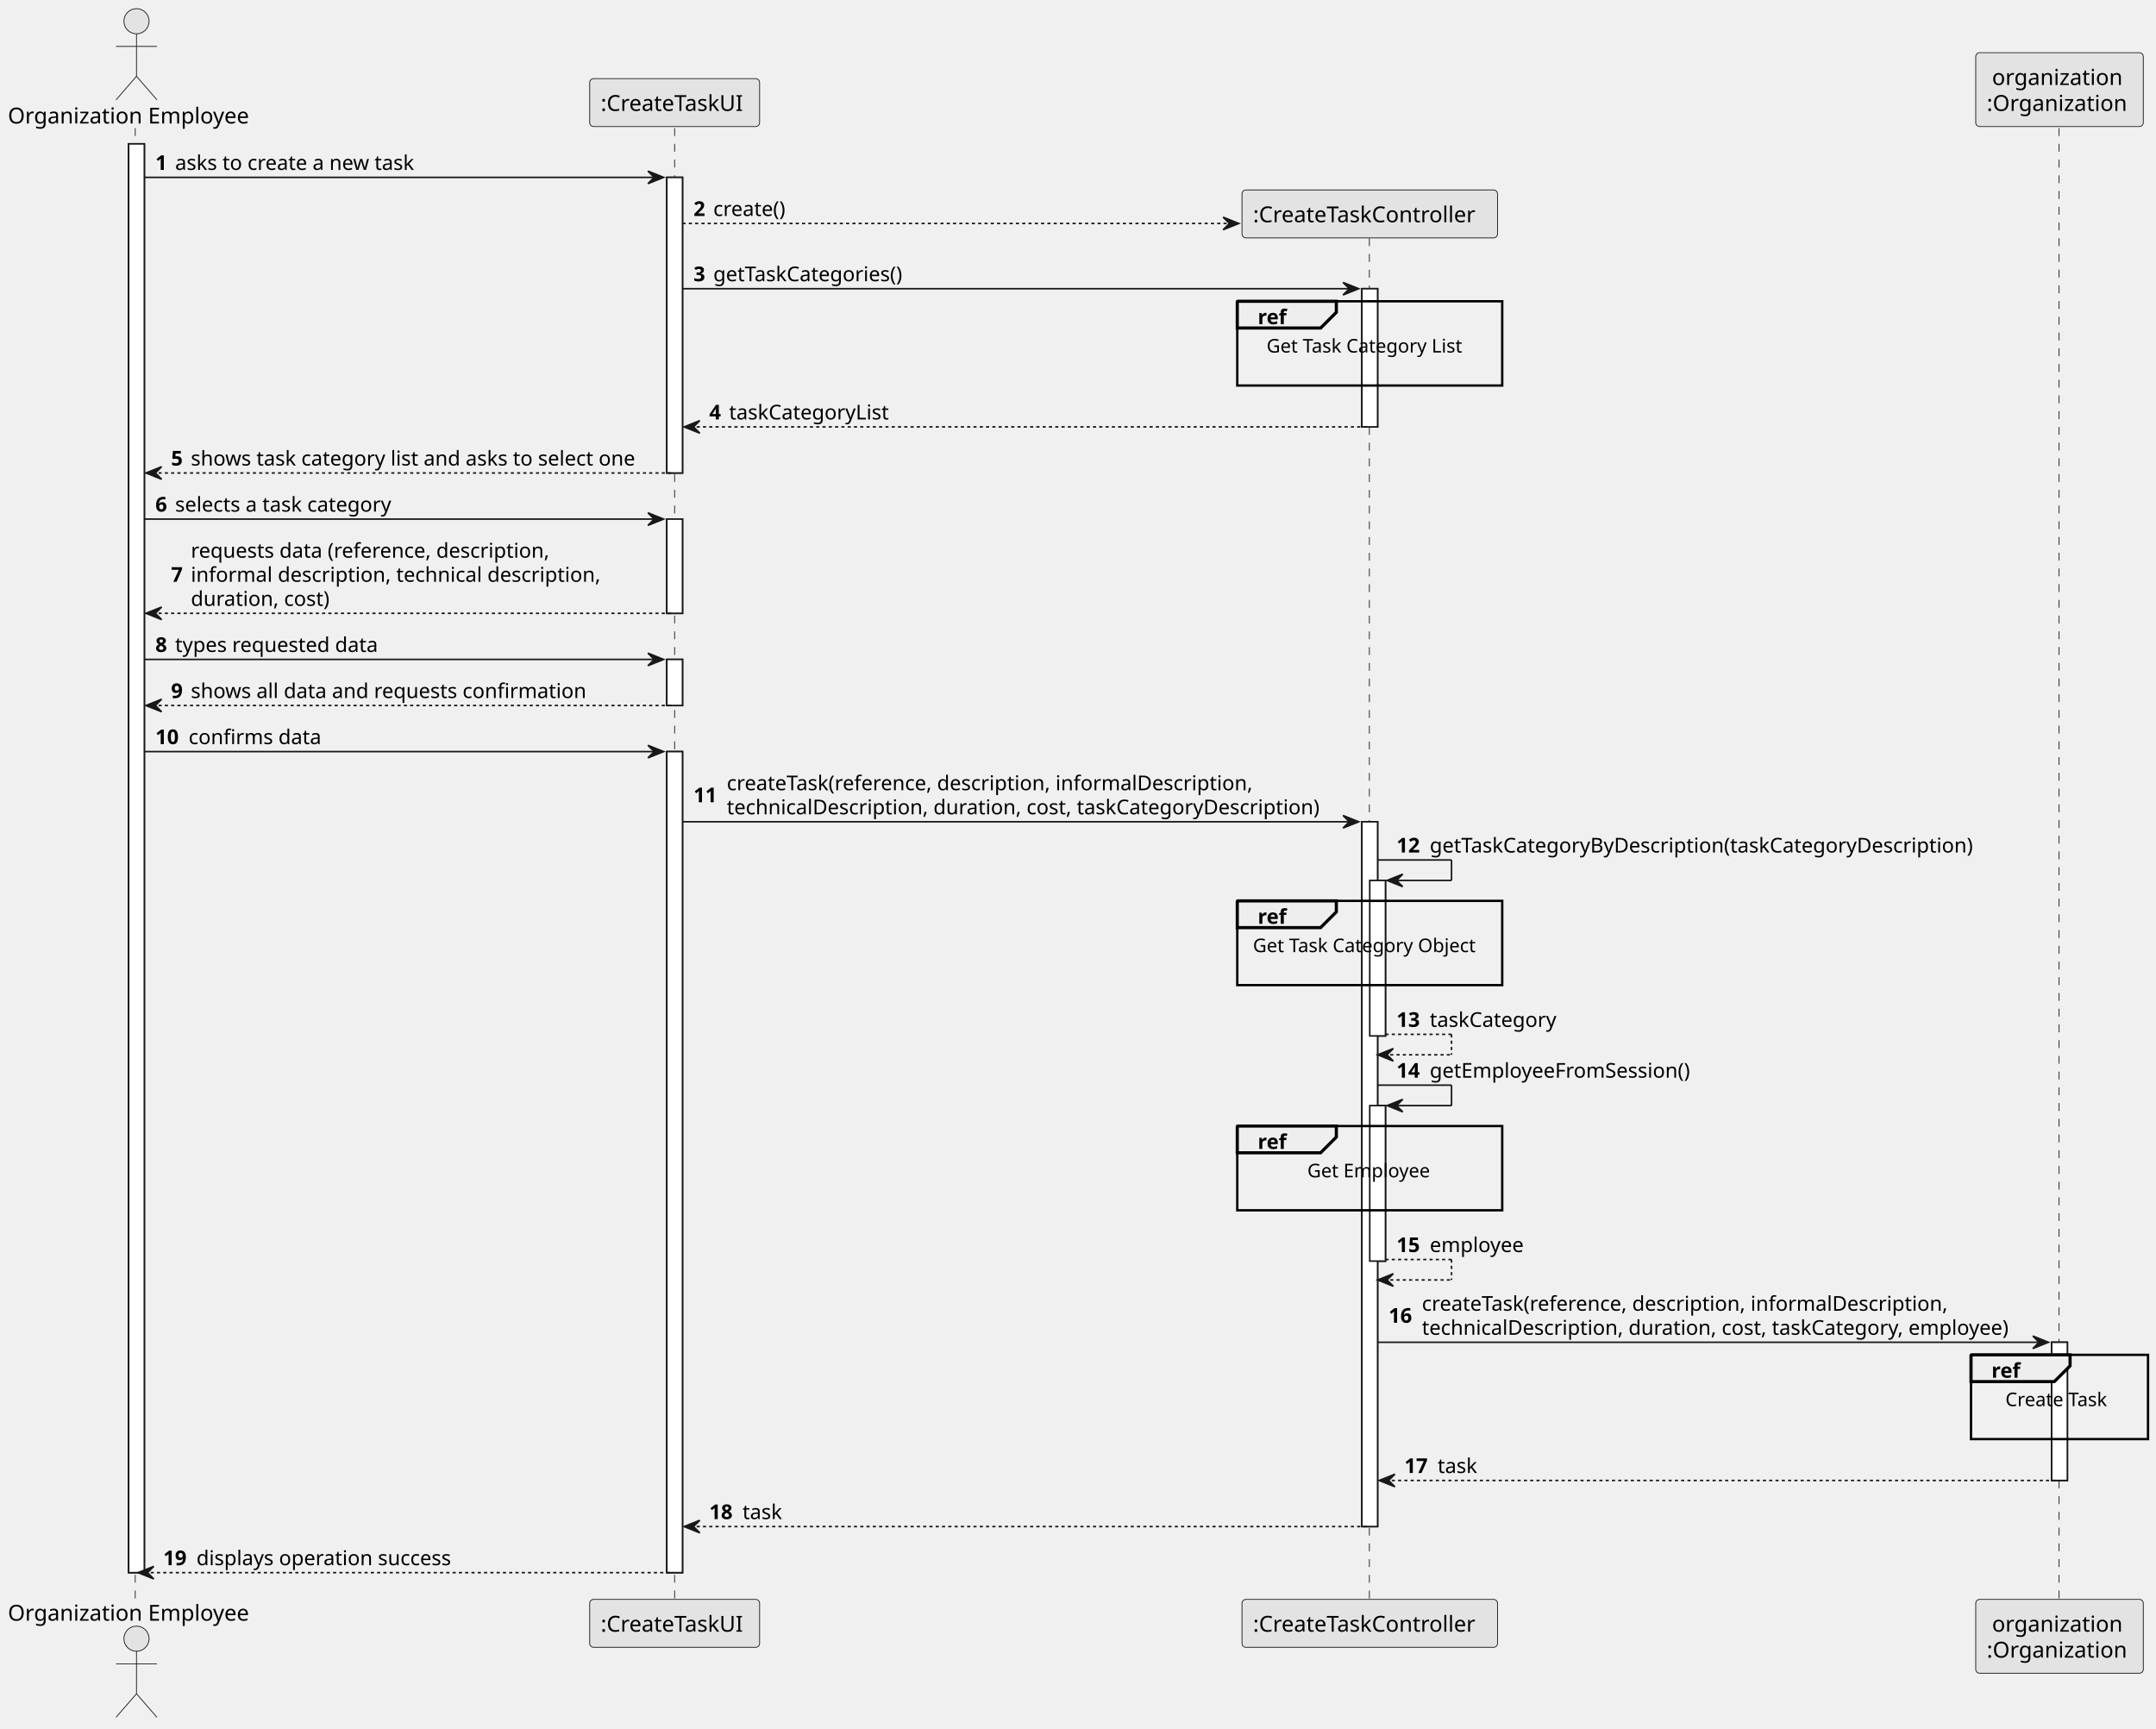
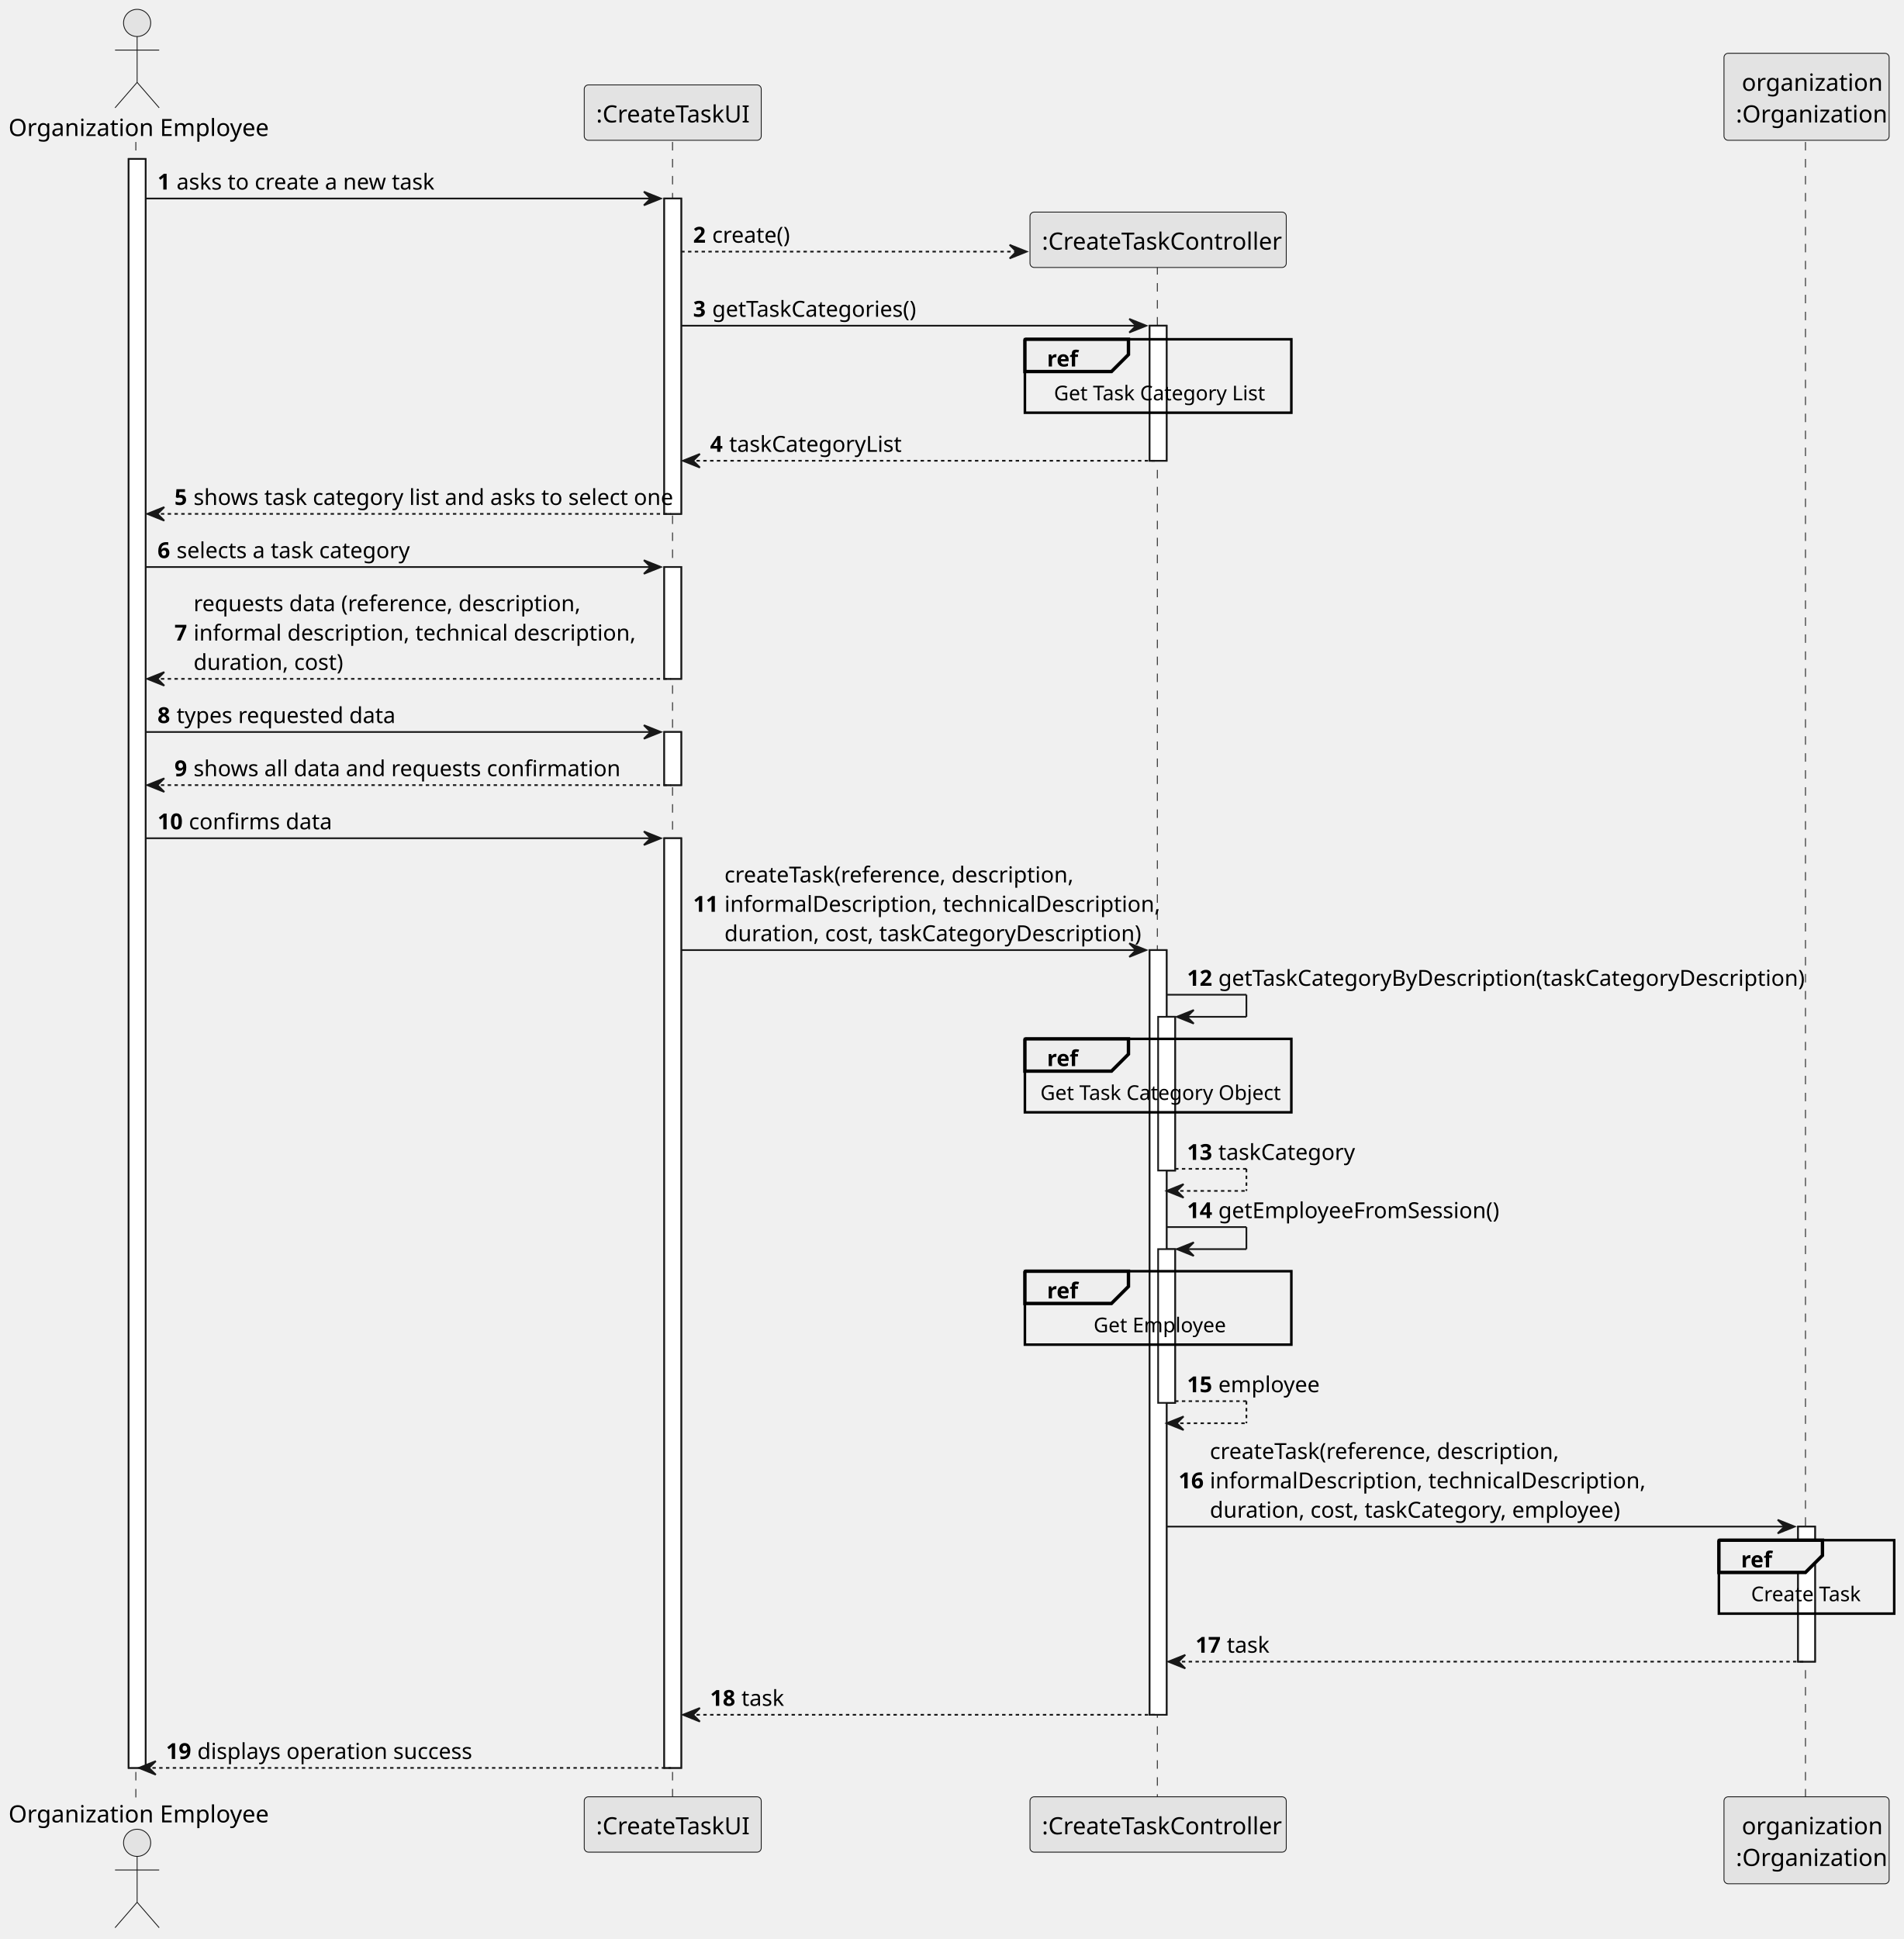
- <svg xmlns="http://www.w3.org/2000/svg" contentStyleType="text/css" height="1099px" preserveAspectRatio="none" style="width:1371px;height:1099px;background:#FFFFFF;" version="1.1" viewBox="0 0 1371 1099" width="1371px" zoomAndPan="magnify">
+ <svg xmlns="http://www.w3.org/2000/svg" contentStyleType="text/css" height="1142px" preserveAspectRatio="none" style="width:1121px;height:1142px;background:#FFFFFF;" version="1.1" viewBox="0 0 1121 1142" width="1121px" zoomAndPan="magnify">
  <defs />
  <g>
-     <rect fill="#FFFFFF" height="908.625" style="stroke:#181818;stroke-width:1.0;" width="10" x="81.794" y="91.488" />
-     <rect fill="#FFFFFF" height="187.996" style="stroke:#181818;stroke-width:1.0;" width="10" x="424.012" y="112.799" />
-     <rect fill="#FFFFFF" height="59.932" style="stroke:#181818;stroke-width:1.0;" width="10" x="424.012" y="330.106" />
-     <rect fill="#FFFFFF" height="29.311" style="stroke:#181818;stroke-width:1.0;" width="10" x="424.012" y="419.348" />
-     <rect fill="#FFFFFF" height="522.144" style="stroke:#181818;stroke-width:1.0;" width="10" x="424.012" y="477.969" />
-     <rect fill="#FFFFFF" height="87.887" style="stroke:#181818;stroke-width:1.0;" width="10" x="866.023" y="183.598" />
-     <rect fill="#FFFFFF" height="448.213" style="stroke:#181818;stroke-width:1.0;" width="10" x="866.023" y="522.59" />
-     <rect fill="#FFFFFF" height="98.887" style="stroke:#181818;stroke-width:1.0;" width="10" x="871.023" y="559.9" />
-     <rect fill="#FFFFFF" height="98.887" style="stroke:#181818;stroke-width:1.0;" width="10" x="871.023" y="703.098" />
-     <rect fill="#FFFFFF" height="87.887" style="stroke:#181818;stroke-width:1.0;" width="10" x="1304.645" y="853.606" />
-     <line style="stroke:#181818;stroke-width:0.5;stroke-dasharray:5.0,5.0;" x1="86" x2="86" y1="81.488" y2="1018.113" />
-     <line style="stroke:#181818;stroke-width:0.5;stroke-dasharray:5.0,5.0;" x1="428.988" x2="428.988" y1="81.488" y2="1018.113" />
-     <line style="stroke:#181818;stroke-width:0.5;stroke-dasharray:5.0,5.0;" x1="870.785" x2="870.785" y1="151.543" y2="1018.113" />
-     <line style="stroke:#181818;stroke-width:0.5;stroke-dasharray:5.0,5.0;" x1="1309.366" x2="1309.366" y1="81.488" y2="1018.113" />
-     <text fill="#000000" font-family="sans-serif" font-size="14" lengthAdjust="spacing" textLength="157.589" x="5" y="78.535">Organization Employee</text>
-     <ellipse cx="86.794" cy="13.5" fill="#E3E3E3" rx="8" ry="8" style="stroke:#181818;stroke-width:0.5;" />
-     <path d="M86.794,21.5 L86.794,48.5 M73.794,29.5 L99.794,29.5 M86.794,48.5 L73.794,63.5 M86.794,48.5 L99.794,63.5 " fill="none" style="stroke:#181818;stroke-width:0.5;" />
-     <text fill="#000000" font-family="sans-serif" font-size="14" lengthAdjust="spacing" textLength="157.589" x="5" y="1030.648">Organization Employee</text>
-     <ellipse cx="86.794" cy="1042.102" fill="#E3E3E3" rx="8" ry="8" style="stroke:#181818;stroke-width:0.5;" />
-     <path d="M86.794,1050.102 L86.794,1077.102 M73.794,1058.102 L99.794,1058.102 M86.794,1077.102 L73.794,1092.102 M86.794,1077.102 L99.794,1092.102 " fill="none" style="stroke:#181818;stroke-width:0.5;" />
-     <rect fill="#E3E3E3" height="30.488" rx="2.5" ry="2.5" style="stroke:#181818;stroke-width:0.5;" width="108.049" x="374.988" y="50" />
-     <text fill="#000000" font-family="sans-serif" font-size="14" lengthAdjust="spacing" textLength="94.049" x="381.988" y="70.535">:CreateTaskUI</text>
-     <rect fill="#E3E3E3" height="30.488" rx="2.5" ry="2.5" style="stroke:#181818;stroke-width:0.5;" width="108.049" x="374.988" y="1017.113" />
-     <text fill="#000000" font-family="sans-serif" font-size="14" lengthAdjust="spacing" textLength="94.049" x="381.988" y="1037.648">:CreateTaskUI</text>
-     <rect fill="#E3E3E3" height="30.488" rx="2.5" ry="2.5" style="stroke:#181818;stroke-width:0.5;" width="162.477" x="789.785" y="1017.113" />
-     <text fill="#000000" font-family="sans-serif" font-size="14" lengthAdjust="spacing" textLength="148.477" x="796.785" y="1037.648">:CreateTaskController</text>
-     <rect fill="#E3E3E3" height="46.977" rx="2.5" ry="2.5" style="stroke:#181818;stroke-width:0.5;" width="106.559" x="1256.366" y="33.512" />
-     <text fill="#000000" font-family="sans-serif" font-size="14" lengthAdjust="spacing" textLength="85.853" x="1266.719" y="54.047">organization</text>
-     <text fill="#000000" font-family="sans-serif" font-size="14" lengthAdjust="spacing" textLength="92.559" x="1263.366" y="70.535">:Organization</text>
-     <rect fill="#E3E3E3" height="46.977" rx="2.5" ry="2.5" style="stroke:#181818;stroke-width:0.5;" width="106.559" x="1256.366" y="1017.113" />
-     <text fill="#000000" font-family="sans-serif" font-size="14" lengthAdjust="spacing" textLength="85.853" x="1266.719" y="1037.648">organization</text>
-     <text fill="#000000" font-family="sans-serif" font-size="14" lengthAdjust="spacing" textLength="92.559" x="1263.366" y="1054.137">:Organization</text>
-     <rect fill="#FFFFFF" height="908.625" style="stroke:#181818;stroke-width:1.0;" width="10" x="81.794" y="91.488" />
-     <rect fill="#FFFFFF" height="187.996" style="stroke:#181818;stroke-width:1.0;" width="10" x="424.012" y="112.799" />
-     <rect fill="#FFFFFF" height="59.932" style="stroke:#181818;stroke-width:1.0;" width="10" x="424.012" y="330.106" />
-     <rect fill="#FFFFFF" height="29.311" style="stroke:#181818;stroke-width:1.0;" width="10" x="424.012" y="419.348" />
-     <rect fill="#FFFFFF" height="522.144" style="stroke:#181818;stroke-width:1.0;" width="10" x="424.012" y="477.969" />
-     <rect fill="#FFFFFF" height="87.887" style="stroke:#181818;stroke-width:1.0;" width="10" x="866.023" y="183.598" />
-     <rect fill="#FFFFFF" height="448.213" style="stroke:#181818;stroke-width:1.0;" width="10" x="866.023" y="522.59" />
-     <rect fill="#FFFFFF" height="98.887" style="stroke:#181818;stroke-width:1.0;" width="10" x="871.023" y="559.9" />
-     <rect fill="#FFFFFF" height="98.887" style="stroke:#181818;stroke-width:1.0;" width="10" x="871.023" y="703.098" />
-     <rect fill="#FFFFFF" height="87.887" style="stroke:#181818;stroke-width:1.0;" width="10" x="1304.645" y="853.606" />
-     <polygon fill="#181818" points="412.012,108.799,422.012,112.799,412.012,116.799,416.012,112.799" style="stroke:#181818;stroke-width:1.0;" />
-     <line style="stroke:#181818;stroke-width:1.0;" x1="91.794" x2="418.012" y1="112.799" y2="112.799" />
-     <text fill="#000000" font-family="sans-serif" font-size="13" font-weight="bold" lengthAdjust="spacing" textLength="8.576" x="98.794" y="108.057">1</text>
-     <text fill="#000000" font-family="sans-serif" font-size="13" lengthAdjust="spacing" textLength="158.723" x="111.37" y="108.057">asks to create a new task</text>
-     <polygon fill="#181818" points="777.785,138.109,787.785,142.109,777.785,146.109,781.785,142.109" style="stroke:#181818;stroke-width:1.0;" />
-     <line style="stroke:#181818;stroke-width:1.0;stroke-dasharray:2.0,2.0;" x1="434.012" x2="783.785" y1="142.109" y2="142.109" />
-     <text fill="#000000" font-family="sans-serif" font-size="13" font-weight="bold" lengthAdjust="spacing" textLength="8.576" x="441.012" y="137.367">2</text>
-     <text fill="#000000" font-family="sans-serif" font-size="13" lengthAdjust="spacing" textLength="46.96" x="453.588" y="137.367">create()</text>
-     <rect fill="#E3E3E3" height="30.488" rx="2.5" ry="2.5" style="stroke:#181818;stroke-width:0.5;" width="162.477" x="789.785" y="120.799" />
-     <text fill="#000000" font-family="sans-serif" font-size="14" lengthAdjust="spacing" textLength="148.477" x="796.785" y="141.334">:CreateTaskController</text>
-     <polygon fill="#181818" points="854.023,179.598,864.023,183.598,854.023,187.598,858.023,183.598" style="stroke:#181818;stroke-width:1.0;" />
-     <line style="stroke:#181818;stroke-width:1.0;" x1="434.012" x2="860.023" y1="183.598" y2="183.598" />
-     <text fill="#000000" font-family="sans-serif" font-size="13" font-weight="bold" lengthAdjust="spacing" textLength="8.576" x="441.012" y="178.856">3</text>
-     <text fill="#000000" font-family="sans-serif" font-size="13" lengthAdjust="spacing" textLength="125.607" x="453.588" y="178.856">getTaskCategories()</text>
-     <rect fill="none" height="53.576" style="stroke:#000000;stroke-width:1.5;" width="168.477" x="786.785" y="191.598" />
-     <path d="M786.785,191.598 L849.785,191.598 L849.785,198.598 L839.785,208.598 L786.785,208.598 L786.785,191.598 " fill="#EEEEEE" style="stroke:#000000;stroke-width:2.0;" />
-     <text fill="#000000" font-family="sans-serif" font-size="13" font-weight="bold" lengthAdjust="spacing" textLength="18.916" x="799.785" y="206.166">ref</text>
-     <text fill="#000000" font-family="sans-serif" font-size="12" lengthAdjust="spacing" textLength="131.191" x="805.428" y="224.199">Get Task Category List</text>
-     <text fill="#000000" font-family="sans-serif" font-size="12" lengthAdjust="spacing" textLength="3.797" x="869.125" y="238.332"> </text>
-     <polygon fill="#181818" points="445.012,267.484,435.012,271.484,445.012,275.484,441.012,271.484" style="stroke:#181818;stroke-width:1.0;" />
-     <line style="stroke:#181818;stroke-width:1.0;stroke-dasharray:2.0,2.0;" x1="439.012" x2="870.023" y1="271.484" y2="271.484" />
-     <text fill="#000000" font-family="sans-serif" font-size="13" font-weight="bold" lengthAdjust="spacing" textLength="8.576" x="451.012" y="266.742">4</text>
-     <text fill="#000000" font-family="sans-serif" font-size="13" lengthAdjust="spacing" textLength="104.927" x="463.588" y="266.742">taskCategoryList</text>
-     <polygon fill="#181818" points="102.794,296.795,92.794,300.795,102.794,304.795,98.794,300.795" style="stroke:#181818;stroke-width:1.0;" />
-     <line style="stroke:#181818;stroke-width:1.0;stroke-dasharray:2.0,2.0;" x1="96.794" x2="428.012" y1="300.795" y2="300.795" />
-     <text fill="#000000" font-family="sans-serif" font-size="13" font-weight="bold" lengthAdjust="spacing" textLength="8.576" x="108.794" y="296.053">5</text>
-     <text fill="#000000" font-family="sans-serif" font-size="13" lengthAdjust="spacing" textLength="295.642" x="121.37" y="296.053">shows task category list and asks to select one</text>
-     <polygon fill="#181818" points="412.012,326.106,422.012,330.106,412.012,334.106,416.012,330.106" style="stroke:#181818;stroke-width:1.0;" />
-     <line style="stroke:#181818;stroke-width:1.0;" x1="91.794" x2="418.012" y1="330.106" y2="330.106" />
-     <text fill="#000000" font-family="sans-serif" font-size="13" font-weight="bold" lengthAdjust="spacing" textLength="8.576" x="98.794" y="325.363">6</text>
-     <text fill="#000000" font-family="sans-serif" font-size="13" lengthAdjust="spacing" textLength="142.949" x="111.37" y="325.363">selects a task category</text>
-     <polygon fill="#181818" points="102.794,386.037,92.794,390.037,102.794,394.037,98.794,390.037" style="stroke:#181818;stroke-width:1.0;" />
-     <line style="stroke:#181818;stroke-width:1.0;stroke-dasharray:2.0,2.0;" x1="96.794" x2="428.012" y1="390.037" y2="390.037" />
-     <text fill="#000000" font-family="sans-serif" font-size="13" font-weight="bold" lengthAdjust="spacing" textLength="8.576" x="108.794" y="369.984">7</text>
-     <text fill="#000000" font-family="sans-serif" font-size="13" lengthAdjust="spacing" textLength="236.126" x="121.37" y="354.674">requests data (reference, description,</text>
-     <text fill="#000000" font-family="sans-serif" font-size="13" lengthAdjust="spacing" textLength="271.089" x="121.37" y="369.984">informal description, technical description,</text>
-     <text fill="#000000" font-family="sans-serif" font-size="13" lengthAdjust="spacing" textLength="92.009" x="121.37" y="385.295">duration, cost)</text>
-     <polygon fill="#181818" points="412.012,415.348,422.012,419.348,412.012,423.348,416.012,419.348" style="stroke:#181818;stroke-width:1.0;" />
-     <line style="stroke:#181818;stroke-width:1.0;" x1="91.794" x2="418.012" y1="419.348" y2="419.348" />
-     <text fill="#000000" font-family="sans-serif" font-size="13" font-weight="bold" lengthAdjust="spacing" textLength="8.576" x="98.794" y="414.606">8</text>
-     <text fill="#000000" font-family="sans-serif" font-size="13" lengthAdjust="spacing" textLength="132.304" x="111.37" y="414.606">types requested data</text>
-     <polygon fill="#181818" points="102.794,444.658,92.794,448.658,102.794,452.658,98.794,448.658" style="stroke:#181818;stroke-width:1.0;" />
-     <line style="stroke:#181818;stroke-width:1.0;stroke-dasharray:2.0,2.0;" x1="96.794" x2="428.012" y1="448.658" y2="448.658" />
-     <text fill="#000000" font-family="sans-serif" font-size="13" font-weight="bold" lengthAdjust="spacing" textLength="8.576" x="108.794" y="443.916">9</text>
-     <text fill="#000000" font-family="sans-serif" font-size="13" lengthAdjust="spacing" textLength="260.146" x="121.37" y="443.916">shows all data and requests confirmation</text>
-     <polygon fill="#181818" points="412.012,473.969,422.012,477.969,412.012,481.969,416.012,477.969" style="stroke:#181818;stroke-width:1.0;" />
-     <line style="stroke:#181818;stroke-width:1.0;" x1="91.794" x2="418.012" y1="477.969" y2="477.969" />
-     <text fill="#000000" font-family="sans-serif" font-size="13" font-weight="bold" lengthAdjust="spacing" textLength="17.151" x="98.794" y="473.227">10</text>
-     <text fill="#000000" font-family="sans-serif" font-size="13" lengthAdjust="spacing" textLength="86.849" x="119.946" y="473.227">confirms data</text>
-     <polygon fill="#181818" points="854.023,518.59,864.023,522.59,854.023,526.59,858.023,522.59" style="stroke:#181818;stroke-width:1.0;" />
-     <line style="stroke:#181818;stroke-width:1.0;" x1="434.012" x2="860.023" y1="522.59" y2="522.59" />
-     <text fill="#000000" font-family="sans-serif" font-size="13" font-weight="bold" lengthAdjust="spacing" textLength="17.151" x="441.012" y="510.192">11</text>
-     <text fill="#000000" font-family="sans-serif" font-size="13" lengthAdjust="spacing" textLength="347.864" x="462.164" y="502.537">createTask(reference, description, informalDescription,</text>
-     <text fill="#000000" font-family="sans-serif" font-size="13" lengthAdjust="spacing" textLength="391.86" x="462.164" y="517.848">technicalDescription, duration, cost, taskCategoryDescription)</text>
-     <line style="stroke:#181818;stroke-width:1.0;" x1="876.023" x2="923.023" y1="546.9" y2="546.9" />
-     <line style="stroke:#181818;stroke-width:1.0;" x1="923.023" x2="923.023" y1="546.9" y2="559.9" />
-     <line style="stroke:#181818;stroke-width:1.0;" x1="882.023" x2="923.023" y1="559.9" y2="559.9" />
-     <polygon fill="#181818" points="892.023,555.9,882.023,559.9,892.023,563.9,888.023,559.9" style="stroke:#181818;stroke-width:1.0;" />
-     <text fill="#000000" font-family="sans-serif" font-size="13" font-weight="bold" lengthAdjust="spacing" textLength="17.151" x="888.023" y="542.158">12</text>
-     <text fill="#000000" font-family="sans-serif" font-size="13" lengthAdjust="spacing" textLength="356.186" x="909.175" y="542.158">getTaskCategoryByDescription(taskCategoryDescription)</text>
-     <rect fill="none" height="53.576" style="stroke:#000000;stroke-width:1.5;" width="168.477" x="786.785" y="572.9" />
-     <path d="M786.785,572.9 L849.785,572.9 L849.785,579.9 L839.785,589.9 L786.785,589.9 L786.785,572.9 " fill="#EEEEEE" style="stroke:#000000;stroke-width:2.0;" />
-     <text fill="#000000" font-family="sans-serif" font-size="13" font-weight="bold" lengthAdjust="spacing" textLength="18.916" x="799.785" y="587.469">ref</text>
-     <text fill="#000000" font-family="sans-serif" font-size="12" lengthAdjust="spacing" textLength="148.565" x="796.741" y="605.502">Get Task Category Object</text>
-     <text fill="#000000" font-family="sans-serif" font-size="12" lengthAdjust="spacing" textLength="3.797" x="869.125" y="619.635"> </text>
-     <line style="stroke:#181818;stroke-width:1.0;stroke-dasharray:2.0,2.0;" x1="881.023" x2="923.023" y1="657.787" y2="657.787" />
-     <line style="stroke:#181818;stroke-width:1.0;stroke-dasharray:2.0,2.0;" x1="923.023" x2="923.023" y1="657.787" y2="670.787" />
-     <line style="stroke:#181818;stroke-width:1.0;stroke-dasharray:2.0,2.0;" x1="876.023" x2="923.023" y1="670.787" y2="670.787" />
-     <polygon fill="#181818" points="886.023,666.787,876.023,670.787,886.023,674.787,882.023,670.787" style="stroke:#181818;stroke-width:1.0;" />
-     <text fill="#000000" font-family="sans-serif" font-size="13" font-weight="bold" lengthAdjust="spacing" textLength="17.151" x="888.023" y="653.045">13</text>
-     <text fill="#000000" font-family="sans-serif" font-size="13" lengthAdjust="spacing" textLength="82.748" x="909.175" y="653.045">taskCategory</text>
-     <line style="stroke:#181818;stroke-width:1.0;" x1="876.023" x2="923.023" y1="690.098" y2="690.098" />
-     <line style="stroke:#181818;stroke-width:1.0;" x1="923.023" x2="923.023" y1="690.098" y2="703.098" />
-     <line style="stroke:#181818;stroke-width:1.0;" x1="882.023" x2="923.023" y1="703.098" y2="703.098" />
-     <polygon fill="#181818" points="892.023,699.098,882.023,703.098,892.023,707.098,888.023,703.098" style="stroke:#181818;stroke-width:1.0;" />
-     <text fill="#000000" font-family="sans-serif" font-size="13" font-weight="bold" lengthAdjust="spacing" textLength="17.151" x="888.023" y="685.356">14</text>
-     <text fill="#000000" font-family="sans-serif" font-size="13" lengthAdjust="spacing" textLength="168.772" x="909.175" y="685.356">getEmployeeFromSession()</text>
-     <rect fill="none" height="53.576" style="stroke:#000000;stroke-width:1.5;" width="168.477" x="786.785" y="716.098" />
-     <path d="M786.785,716.098 L849.785,716.098 L849.785,723.098 L839.785,733.098 L786.785,733.098 L786.785,716.098 " fill="#EEEEEE" style="stroke:#000000;stroke-width:2.0;" />
-     <text fill="#000000" font-family="sans-serif" font-size="13" font-weight="bold" lengthAdjust="spacing" textLength="18.916" x="799.785" y="730.666">ref</text>
-     <text fill="#000000" font-family="sans-serif" font-size="12" lengthAdjust="spacing" textLength="79.383" x="831.332" y="748.699">Get Employee</text>
-     <text fill="#000000" font-family="sans-serif" font-size="12" lengthAdjust="spacing" textLength="3.797" x="869.125" y="762.832"> </text>
-     <line style="stroke:#181818;stroke-width:1.0;stroke-dasharray:2.0,2.0;" x1="881.023" x2="923.023" y1="800.984" y2="800.984" />
-     <line style="stroke:#181818;stroke-width:1.0;stroke-dasharray:2.0,2.0;" x1="923.023" x2="923.023" y1="800.984" y2="813.984" />
-     <line style="stroke:#181818;stroke-width:1.0;stroke-dasharray:2.0,2.0;" x1="876.023" x2="923.023" y1="813.984" y2="813.984" />
-     <polygon fill="#181818" points="886.023,809.984,876.023,813.984,886.023,817.984,882.023,813.984" style="stroke:#181818;stroke-width:1.0;" />
-     <text fill="#000000" font-family="sans-serif" font-size="13" font-weight="bold" lengthAdjust="spacing" textLength="17.151" x="888.023" y="796.242">15</text>
-     <text fill="#000000" font-family="sans-serif" font-size="13" lengthAdjust="spacing" textLength="60.582" x="909.175" y="796.242">employee</text>
-     <polygon fill="#181818" points="1292.645,849.606,1302.645,853.606,1292.645,857.606,1296.645,853.606" style="stroke:#181818;stroke-width:1.0;" />
-     <line style="stroke:#181818;stroke-width:1.0;" x1="876.023" x2="1298.645" y1="853.606" y2="853.606" />
-     <text fill="#000000" font-family="sans-serif" font-size="13" font-weight="bold" lengthAdjust="spacing" textLength="17.151" x="883.023" y="841.208">16</text>
-     <text fill="#000000" font-family="sans-serif" font-size="13" lengthAdjust="spacing" textLength="347.864" x="904.175" y="833.553">createTask(reference, description, informalDescription,</text>
-     <text fill="#000000" font-family="sans-serif" font-size="13" lengthAdjust="spacing" textLength="388.47" x="904.175" y="848.863">technicalDescription, duration, cost, taskCategory, employee)</text>
-     <rect fill="none" height="53.576" style="stroke:#000000;stroke-width:1.5;" width="112.559" x="1253.366" y="861.606" />
-     <path d="M1253.366,861.606 L1316.366,861.606 L1316.366,868.606 L1306.366,878.606 L1253.366,878.606 L1253.366,861.606 " fill="#EEEEEE" style="stroke:#000000;stroke-width:2.0;" />
-     <text fill="#000000" font-family="sans-serif" font-size="13" font-weight="bold" lengthAdjust="spacing" textLength="18.916" x="1266.366" y="876.174">ref</text>
-     <text fill="#000000" font-family="sans-serif" font-size="12" lengthAdjust="spacing" textLength="68.842" x="1275.224" y="894.207">Create Task</text>
-     <text fill="#000000" font-family="sans-serif" font-size="12" lengthAdjust="spacing" textLength="3.797" x="1307.747" y="908.34"> </text>
-     <polygon fill="#181818" points="887.023,937.492,877.023,941.492,887.023,945.492,883.023,941.492" style="stroke:#181818;stroke-width:1.0;" />
-     <line style="stroke:#181818;stroke-width:1.0;stroke-dasharray:2.0,2.0;" x1="881.023" x2="1308.645" y1="941.492" y2="941.492" />
-     <text fill="#000000" font-family="sans-serif" font-size="13" font-weight="bold" lengthAdjust="spacing" textLength="17.151" x="893.023" y="936.75">17</text>
-     <text fill="#000000" font-family="sans-serif" font-size="13" lengthAdjust="spacing" textLength="26.267" x="914.175" y="936.75">task</text>
-     <polygon fill="#181818" points="445.012,966.803,435.012,970.803,445.012,974.803,441.012,970.803" style="stroke:#181818;stroke-width:1.0;" />
-     <line style="stroke:#181818;stroke-width:1.0;stroke-dasharray:2.0,2.0;" x1="439.012" x2="870.023" y1="970.803" y2="970.803" />
-     <text fill="#000000" font-family="sans-serif" font-size="13" font-weight="bold" lengthAdjust="spacing" textLength="17.151" x="451.012" y="966.061">18</text>
-     <text fill="#000000" font-family="sans-serif" font-size="13" lengthAdjust="spacing" textLength="26.267" x="472.164" y="966.061">task</text>
-     <polygon fill="#181818" points="97.794,996.113,87.794,1000.113,97.794,1004.113,93.794,1000.113" style="stroke:#181818;stroke-width:1.0;" />
-     <line style="stroke:#181818;stroke-width:1.0;stroke-dasharray:2.0,2.0;" x1="91.794" x2="428.012" y1="1000.113" y2="1000.113" />
-     <text fill="#000000" font-family="sans-serif" font-size="13" font-weight="bold" lengthAdjust="spacing" textLength="17.151" x="103.794" y="995.371">19</text>
-     <text fill="#000000" font-family="sans-serif" font-size="13" lengthAdjust="spacing" textLength="168.422" x="124.946" y="995.371">displays operation success</text>
+     <rect fill="#FFFFFF" height="947.613" style="stroke:#181818;stroke-width:1.0;" width="10" x="75.762" y="93.621" />
+     <rect fill="#FFFFFF" height="185.746" style="stroke:#181818;stroke-width:1.0;" width="10" x="391.237" y="116.912" />
+     <rect fill="#FFFFFF" height="65.873" style="stroke:#181818;stroke-width:1.0;" width="10" x="391.237" y="333.949" />
+     <rect fill="#FFFFFF" height="31.291" style="stroke:#181818;stroke-width:1.0;" width="10" x="391.237" y="431.113" />
+     <rect fill="#FFFFFF" height="547.539" style="stroke:#181818;stroke-width:1.0;" width="10" x="391.237" y="493.695" />
+     <rect fill="#FFFFFF" height="79.543" style="stroke:#181818;stroke-width:1.0;" width="10" x="677.127" y="191.824" />
+     <rect fill="#FFFFFF" height="450.375" style="stroke:#181818;stroke-width:1.0;" width="10" x="677.127" y="559.568" />
+     <rect fill="#FFFFFF" height="90.543" style="stroke:#181818;stroke-width:1.0;" width="10" x="682.127" y="598.859" />
+     <rect fill="#FFFFFF" height="90.543" style="stroke:#181818;stroke-width:1.0;" width="10" x="682.127" y="735.693" />
+     <rect fill="#FFFFFF" height="79.543" style="stroke:#181818;stroke-width:1.0;" width="10" x="1059.05" y="899.109" />
+     <line style="stroke:#181818;stroke-width:0.5;stroke-dasharray:5.0,5.0;" x1="80" x2="80" y1="83.621" y2="1059.234" />
+     <line style="stroke:#181818;stroke-width:0.5;stroke-dasharray:5.0,5.0;" x1="396.113" x2="396.113" y1="83.621" y2="1059.234" />
+     <line style="stroke:#181818;stroke-width:0.5;stroke-dasharray:5.0,5.0;" x1="681.659" x2="681.659" y1="156.723" y2="1059.234" />
+     <line style="stroke:#181818;stroke-width:0.5;stroke-dasharray:5.0,5.0;" x1="1063.416" x2="1063.416" y1="83.621" y2="1059.234" />
+     <text fill="#000000" font-family="sans-serif" font-size="14" lengthAdjust="spacing" textLength="145.523" x="5" y="80.107">Organization Employee</text>
+     <ellipse cx="80.762" cy="13.5" fill="#E3E3E3" rx="8" ry="8" style="stroke:#181818;stroke-width:0.5;" />
+     <path d="M80.762,21.5 L80.762,48.5 M67.762,29.5 L93.762,29.5 M80.762,48.5 L67.762,63.5 M80.762,48.5 L93.762,63.5 " fill="none" style="stroke:#181818;stroke-width:0.5;" />
+     <text fill="#000000" font-family="sans-serif" font-size="14" lengthAdjust="spacing" textLength="145.523" x="5" y="1073.342">Organization Employee</text>
+     <ellipse cx="80.762" cy="1085.355" fill="#E3E3E3" rx="8" ry="8" style="stroke:#181818;stroke-width:0.5;" />
+     <path d="M80.762,1093.355 L80.762,1120.355 M67.762,1101.355 L93.762,1101.355 M80.762,1120.355 L67.762,1135.355 M80.762,1120.355 L93.762,1135.355 " fill="none" style="stroke:#181818;stroke-width:0.5;" />
+     <rect fill="#E3E3E3" height="32.621" rx="2.5" ry="2.5" style="stroke:#181818;stroke-width:0.5;" width="104.248" x="344.113" y="50" />
+     <text fill="#000000" font-family="sans-serif" font-size="14" lengthAdjust="spacing" textLength="90.248" x="351.113" y="72.107">:CreateTaskUI</text>
+     <rect fill="#E3E3E3" height="32.621" rx="2.5" ry="2.5" style="stroke:#181818;stroke-width:0.5;" width="104.248" x="344.113" y="1058.234" />
+     <text fill="#000000" font-family="sans-serif" font-size="14" lengthAdjust="spacing" textLength="90.248" x="351.113" y="1080.342">:CreateTaskUI</text>
+     <rect fill="#E3E3E3" height="32.621" rx="2.5" ry="2.5" style="stroke:#181818;stroke-width:0.5;" width="150.938" x="606.659" y="1058.234" />
+     <text fill="#000000" font-family="sans-serif" font-size="14" lengthAdjust="spacing" textLength="136.938" x="613.659" y="1080.342">:CreateTaskController</text>
+     <rect fill="#E3E3E3" height="51.242" rx="2.5" ry="2.5" style="stroke:#181818;stroke-width:0.5;" width="97.269" x="1015.415" y="31.379" />
+     <text fill="#000000" font-family="sans-serif" font-size="14" lengthAdjust="spacing" textLength="76.275" x="1025.912" y="53.486">organization</text>
+     <text fill="#000000" font-family="sans-serif" font-size="14" lengthAdjust="spacing" textLength="83.269" x="1022.415" y="72.107">:Organization</text>
+     <rect fill="#E3E3E3" height="51.242" rx="2.5" ry="2.5" style="stroke:#181818;stroke-width:0.5;" width="97.269" x="1015.415" y="1058.234" />
+     <text fill="#000000" font-family="sans-serif" font-size="14" lengthAdjust="spacing" textLength="76.275" x="1025.912" y="1080.342">organization</text>
+     <text fill="#000000" font-family="sans-serif" font-size="14" lengthAdjust="spacing" textLength="83.269" x="1022.415" y="1098.963">:Organization</text>
+     <rect fill="#FFFFFF" height="947.613" style="stroke:#181818;stroke-width:1.0;" width="10" x="75.762" y="93.621" />
+     <rect fill="#FFFFFF" height="185.746" style="stroke:#181818;stroke-width:1.0;" width="10" x="391.237" y="116.912" />
+     <rect fill="#FFFFFF" height="65.873" style="stroke:#181818;stroke-width:1.0;" width="10" x="391.237" y="333.949" />
+     <rect fill="#FFFFFF" height="31.291" style="stroke:#181818;stroke-width:1.0;" width="10" x="391.237" y="431.113" />
+     <rect fill="#FFFFFF" height="547.539" style="stroke:#181818;stroke-width:1.0;" width="10" x="391.237" y="493.695" />
+     <rect fill="#FFFFFF" height="79.543" style="stroke:#181818;stroke-width:1.0;" width="10" x="677.127" y="191.824" />
+     <rect fill="#FFFFFF" height="450.375" style="stroke:#181818;stroke-width:1.0;" width="10" x="677.127" y="559.568" />
+     <rect fill="#FFFFFF" height="90.543" style="stroke:#181818;stroke-width:1.0;" width="10" x="682.127" y="598.859" />
+     <rect fill="#FFFFFF" height="90.543" style="stroke:#181818;stroke-width:1.0;" width="10" x="682.127" y="735.693" />
+     <rect fill="#FFFFFF" height="79.543" style="stroke:#181818;stroke-width:1.0;" width="10" x="1059.05" y="899.109" />
+     <polygon fill="#181818" points="379.237,112.912,389.237,116.912,379.237,120.912,383.237,116.912" style="stroke:#181818;stroke-width:1.0;" />
+     <line style="stroke:#181818;stroke-width:1.0;" x1="85.762" x2="385.237" y1="116.912" y2="116.912" />
+     <text fill="#000000" font-family="sans-serif" font-size="13" font-weight="bold" lengthAdjust="spacing" textLength="7.23" x="92.762" y="111.649">1</text>
+     <text fill="#000000" font-family="sans-serif" font-size="13" lengthAdjust="spacing" textLength="146.682" x="103.992" y="111.649">asks to create a new task</text>
+     <polygon fill="#181818" points="594.659,144.203,604.659,148.203,594.659,152.203,598.659,148.203" style="stroke:#181818;stroke-width:1.0;" />
+     <line style="stroke:#181818;stroke-width:1.0;stroke-dasharray:2.0,2.0;" x1="401.237" x2="600.659" y1="148.203" y2="148.203" />
+     <text fill="#000000" font-family="sans-serif" font-size="13" font-weight="bold" lengthAdjust="spacing" textLength="7.23" x="408.237" y="142.94">2</text>
+     <text fill="#000000" font-family="sans-serif" font-size="13" lengthAdjust="spacing" textLength="44.789" x="419.467" y="142.94">create()</text>
+     <rect fill="#E3E3E3" height="32.621" rx="2.5" ry="2.5" style="stroke:#181818;stroke-width:0.5;" width="150.938" x="606.659" y="124.912" />
+     <text fill="#000000" font-family="sans-serif" font-size="14" lengthAdjust="spacing" textLength="136.938" x="613.659" y="147.019">:CreateTaskController</text>
+     <polygon fill="#181818" points="665.127,187.824,675.127,191.824,665.127,195.824,669.127,191.824" style="stroke:#181818;stroke-width:1.0;" />
+     <line style="stroke:#181818;stroke-width:1.0;" x1="401.237" x2="671.127" y1="191.824" y2="191.824" />
+     <text fill="#000000" font-family="sans-serif" font-size="13" font-weight="bold" lengthAdjust="spacing" textLength="7.23" x="408.237" y="186.561">3</text>
+     <text fill="#000000" font-family="sans-serif" font-size="13" lengthAdjust="spacing" textLength="117.768" x="419.467" y="186.561">getTaskCategories()</text>
+     <rect fill="none" height="43.252" style="stroke:#000000;stroke-width:1.5;" width="156.938" x="603.659" y="199.824" />
+     <path d="M603.659,199.824 L664.659,199.824 L664.659,208.824 L654.659,218.824 L603.659,218.824 L603.659,199.824 " fill="#EEEEEE" style="stroke:#000000;stroke-width:2.0;" />
+     <text fill="#000000" font-family="sans-serif" font-size="13" font-weight="bold" lengthAdjust="spacing" textLength="16.618" x="616.659" y="215.852">ref</text>
+     <text fill="#000000" font-family="sans-serif" font-size="12" lengthAdjust="spacing" textLength="122.713" x="620.771" y="235.773">Get Task Category List</text>
+     <polygon fill="#181818" points="412.237,267.367,402.237,271.367,412.237,275.367,408.237,271.367" style="stroke:#181818;stroke-width:1.0;" />
+     <line style="stroke:#181818;stroke-width:1.0;stroke-dasharray:2.0,2.0;" x1="406.237" x2="681.127" y1="271.367" y2="271.367" />
+     <text fill="#000000" font-family="sans-serif" font-size="13" font-weight="bold" lengthAdjust="spacing" textLength="7.23" x="418.237" y="266.104">4</text>
+     <text fill="#000000" font-family="sans-serif" font-size="13" lengthAdjust="spacing" textLength="96.821" x="429.467" y="266.104">taskCategoryList</text>
+     <polygon fill="#181818" points="96.762,298.658,86.762,302.658,96.762,306.658,92.762,302.658" style="stroke:#181818;stroke-width:1.0;" />
+     <line style="stroke:#181818;stroke-width:1.0;stroke-dasharray:2.0,2.0;" x1="90.762" x2="395.237" y1="302.658" y2="302.658" />
+     <text fill="#000000" font-family="sans-serif" font-size="13" font-weight="bold" lengthAdjust="spacing" textLength="7.23" x="102.762" y="297.396">5</text>
+     <text fill="#000000" font-family="sans-serif" font-size="13" lengthAdjust="spacing" textLength="270.245" x="113.992" y="297.396">shows task category list and asks to select one</text>
+     <polygon fill="#181818" points="379.237,329.949,389.237,333.949,379.237,337.949,383.237,333.949" style="stroke:#181818;stroke-width:1.0;" />
+     <line style="stroke:#181818;stroke-width:1.0;" x1="85.762" x2="385.237" y1="333.949" y2="333.949" />
+     <text fill="#000000" font-family="sans-serif" font-size="13" font-weight="bold" lengthAdjust="spacing" textLength="7.23" x="92.762" y="328.687">6</text>
+     <text fill="#000000" font-family="sans-serif" font-size="13" lengthAdjust="spacing" textLength="132.228" x="103.992" y="328.687">selects a task category</text>
+     <polygon fill="#181818" points="96.762,395.822,86.762,399.822,96.762,403.822,92.762,399.822" style="stroke:#181818;stroke-width:1.0;" />
+     <line style="stroke:#181818;stroke-width:1.0;stroke-dasharray:2.0,2.0;" x1="90.762" x2="395.237" y1="399.822" y2="399.822" />
+     <text fill="#000000" font-family="sans-serif" font-size="13" font-weight="bold" lengthAdjust="spacing" textLength="7.23" x="102.762" y="377.269">7</text>
+     <text fill="#000000" font-family="sans-serif" font-size="13" lengthAdjust="spacing" textLength="215.338" x="113.992" y="359.978">requests data (reference, description,</text>
+     <text fill="#000000" font-family="sans-serif" font-size="13" lengthAdjust="spacing" textLength="241.338" x="113.992" y="377.269">informal description, technical description,</text>
+     <text fill="#000000" font-family="sans-serif" font-size="13" lengthAdjust="spacing" textLength="82.374" x="113.992" y="394.56">duration, cost)</text>
+     <polygon fill="#181818" points="379.237,427.113,389.237,431.113,379.237,435.113,383.237,431.113" style="stroke:#181818;stroke-width:1.0;" />
+     <line style="stroke:#181818;stroke-width:1.0;" x1="85.762" x2="385.237" y1="431.113" y2="431.113" />
+     <text fill="#000000" font-family="sans-serif" font-size="13" font-weight="bold" lengthAdjust="spacing" textLength="7.23" x="92.762" y="425.851">8</text>
+     <text fill="#000000" font-family="sans-serif" font-size="13" lengthAdjust="spacing" textLength="121.418" x="103.992" y="425.851">types requested data</text>
+     <polygon fill="#181818" points="96.762,458.404,86.762,462.404,96.762,466.404,92.762,462.404" style="stroke:#181818;stroke-width:1.0;" />
+     <line style="stroke:#181818;stroke-width:1.0;stroke-dasharray:2.0,2.0;" x1="90.762" x2="395.237" y1="462.404" y2="462.404" />
+     <text fill="#000000" font-family="sans-serif" font-size="13" font-weight="bold" lengthAdjust="spacing" textLength="7.23" x="102.762" y="457.142">9</text>
+     <text fill="#000000" font-family="sans-serif" font-size="13" lengthAdjust="spacing" textLength="235.574" x="113.992" y="457.142">shows all data and requests confirmation</text>
+     <polygon fill="#181818" points="379.237,489.695,389.237,493.695,379.237,497.695,383.237,493.695" style="stroke:#181818;stroke-width:1.0;" />
+     <line style="stroke:#181818;stroke-width:1.0;" x1="85.762" x2="385.237" y1="493.695" y2="493.695" />
+     <text fill="#000000" font-family="sans-serif" font-size="13" font-weight="bold" lengthAdjust="spacing" textLength="14.46" x="92.762" y="488.433">10</text>
+     <text fill="#000000" font-family="sans-serif" font-size="13" lengthAdjust="spacing" textLength="78.032" x="111.222" y="488.433">confirms data</text>
+     <polygon fill="#181818" points="665.127,555.568,675.127,559.568,665.127,563.568,669.127,559.568" style="stroke:#181818;stroke-width:1.0;" />
+     <line style="stroke:#181818;stroke-width:1.0;" x1="401.237" x2="671.127" y1="559.568" y2="559.568" />
+     <text fill="#000000" font-family="sans-serif" font-size="13" font-weight="bold" lengthAdjust="spacing" textLength="14.46" x="408.237" y="537.015">11</text>
+     <text fill="#000000" font-family="sans-serif" font-size="13" lengthAdjust="spacing" textLength="197.253" x="426.697" y="519.724">createTask(reference, description,</text>
+     <text fill="#000000" font-family="sans-serif" font-size="13" lengthAdjust="spacing" textLength="238.431" x="426.697" y="537.015">informalDescription, technicalDescription,</text>
+     <text fill="#000000" font-family="sans-serif" font-size="13" lengthAdjust="spacing" textLength="231.213" x="426.697" y="554.306">duration, cost, taskCategoryDescription)</text>
+     <line style="stroke:#181818;stroke-width:1.0;" x1="687.127" x2="734.127" y1="585.859" y2="585.859" />
+     <line style="stroke:#181818;stroke-width:1.0;" x1="734.127" x2="734.127" y1="585.859" y2="598.859" />
+     <line style="stroke:#181818;stroke-width:1.0;" x1="693.127" x2="734.127" y1="598.859" y2="598.859" />
+     <polygon fill="#181818" points="703.127,594.859,693.127,598.859,703.127,602.859,699.127,598.859" style="stroke:#181818;stroke-width:1.0;" />
+     <text fill="#000000" font-family="sans-serif" font-size="13" font-weight="bold" lengthAdjust="spacing" textLength="14.46" x="699.127" y="580.597">12</text>
+     <text fill="#000000" font-family="sans-serif" font-size="13" lengthAdjust="spacing" textLength="329.462" x="717.587" y="580.597">getTaskCategoryByDescription(taskCategoryDescription)</text>
+     <rect fill="none" height="43.252" style="stroke:#000000;stroke-width:1.5;" width="156.938" x="603.659" y="611.859" />
+     <path d="M603.659,611.859 L664.659,611.859 L664.659,620.859 L654.659,630.859 L603.659,630.859 L603.659,611.859 " fill="#EEEEEE" style="stroke:#000000;stroke-width:2.0;" />
+     <text fill="#000000" font-family="sans-serif" font-size="13" font-weight="bold" lengthAdjust="spacing" textLength="16.618" x="616.659" y="627.888">ref</text>
+     <text fill="#000000" font-family="sans-serif" font-size="12" lengthAdjust="spacing" textLength="138.721" x="612.767" y="647.809">Get Task Category Object</text>
+     <line style="stroke:#181818;stroke-width:1.0;stroke-dasharray:2.0,2.0;" x1="692.127" x2="734.127" y1="688.402" y2="688.402" />
+     <line style="stroke:#181818;stroke-width:1.0;stroke-dasharray:2.0,2.0;" x1="734.127" x2="734.127" y1="688.402" y2="701.402" />
+     <line style="stroke:#181818;stroke-width:1.0;stroke-dasharray:2.0,2.0;" x1="687.127" x2="734.127" y1="701.402" y2="701.402" />
+     <polygon fill="#181818" points="697.127,697.402,687.127,701.402,697.127,705.402,693.127,701.402" style="stroke:#181818;stroke-width:1.0;" />
+     <text fill="#000000" font-family="sans-serif" font-size="13" font-weight="bold" lengthAdjust="spacing" textLength="14.46" x="699.127" y="683.14">13</text>
+     <text fill="#000000" font-family="sans-serif" font-size="13" lengthAdjust="spacing" textLength="76.591" x="717.587" y="683.14">taskCategory</text>
+     <line style="stroke:#181818;stroke-width:1.0;" x1="687.127" x2="734.127" y1="722.693" y2="722.693" />
+     <line style="stroke:#181818;stroke-width:1.0;" x1="734.127" x2="734.127" y1="722.693" y2="735.693" />
+     <line style="stroke:#181818;stroke-width:1.0;" x1="693.127" x2="734.127" y1="735.693" y2="735.693" />
+     <polygon fill="#181818" points="703.127,731.693,693.127,735.693,703.127,739.693,699.127,735.693" style="stroke:#181818;stroke-width:1.0;" />
+     <text fill="#000000" font-family="sans-serif" font-size="13" font-weight="bold" lengthAdjust="spacing" textLength="14.46" x="699.127" y="717.431">14</text>
+     <text fill="#000000" font-family="sans-serif" font-size="13" lengthAdjust="spacing" textLength="161.116" x="717.587" y="717.431">getEmployeeFromSession()</text>
+     <rect fill="none" height="43.252" style="stroke:#000000;stroke-width:1.5;" width="156.938" x="603.659" y="748.693" />
+     <path d="M603.659,748.693 L664.659,748.693 L664.659,757.693 L654.659,767.693 L603.659,767.693 L603.659,748.693 " fill="#EEEEEE" style="stroke:#000000;stroke-width:2.0;" />
+     <text fill="#000000" font-family="sans-serif" font-size="13" font-weight="bold" lengthAdjust="spacing" textLength="16.618" x="616.659" y="764.722">ref</text>
+     <text fill="#000000" font-family="sans-serif" font-size="12" lengthAdjust="spacing" textLength="76.037" x="644.109" y="784.643">Get Employee</text>
+     <line style="stroke:#181818;stroke-width:1.0;stroke-dasharray:2.0,2.0;" x1="692.127" x2="734.127" y1="825.236" y2="825.236" />
+     <line style="stroke:#181818;stroke-width:1.0;stroke-dasharray:2.0,2.0;" x1="734.127" x2="734.127" y1="825.236" y2="838.236" />
+     <line style="stroke:#181818;stroke-width:1.0;stroke-dasharray:2.0,2.0;" x1="687.127" x2="734.127" y1="838.236" y2="838.236" />
+     <polygon fill="#181818" points="697.127,834.236,687.127,838.236,697.127,842.236,693.127,838.236" style="stroke:#181818;stroke-width:1.0;" />
+     <text fill="#000000" font-family="sans-serif" font-size="13" font-weight="bold" lengthAdjust="spacing" textLength="14.46" x="699.127" y="819.974">15</text>
+     <text fill="#000000" font-family="sans-serif" font-size="13" lengthAdjust="spacing" textLength="56.367" x="717.587" y="819.974">employee</text>
+     <polygon fill="#181818" points="1047.05,895.109,1057.05,899.109,1047.05,903.109,1051.05,899.109" style="stroke:#181818;stroke-width:1.0;" />
+     <line style="stroke:#181818;stroke-width:1.0;" x1="687.127" x2="1053.05" y1="899.109" y2="899.109" />
+     <text fill="#000000" font-family="sans-serif" font-size="13" font-weight="bold" lengthAdjust="spacing" textLength="14.46" x="694.127" y="876.556">16</text>
+     <text fill="#000000" font-family="sans-serif" font-size="13" lengthAdjust="spacing" textLength="197.253" x="712.587" y="859.265">createTask(reference, description,</text>
+     <text fill="#000000" font-family="sans-serif" font-size="13" lengthAdjust="spacing" textLength="238.431" x="712.587" y="876.556">informalDescription, technicalDescription,</text>
+     <text fill="#000000" font-family="sans-serif" font-size="13" lengthAdjust="spacing" textLength="229.779" x="712.587" y="893.847">duration, cost, taskCategory, employee)</text>
+     <rect fill="none" height="43.252" style="stroke:#000000;stroke-width:1.5;" width="103.269" x="1012.415" y="907.109" />
+     <path d="M1012.415,907.109 L1073.416,907.109 L1073.416,916.109 L1063.416,926.109 L1012.415,926.109 L1012.415,907.109 " fill="#EEEEEE" style="stroke:#000000;stroke-width:2.0;" />
+     <text fill="#000000" font-family="sans-serif" font-size="13" font-weight="bold" lengthAdjust="spacing" textLength="16.618" x="1025.416" y="923.138">ref</text>
+     <text fill="#000000" font-family="sans-serif" font-size="12" lengthAdjust="spacing" textLength="65.356" x="1031.372" y="943.059">Create Task</text>
+     <polygon fill="#181818" points="698.127,974.652,688.127,978.652,698.127,982.652,694.127,978.652" style="stroke:#181818;stroke-width:1.0;" />
+     <line style="stroke:#181818;stroke-width:1.0;stroke-dasharray:2.0,2.0;" x1="692.127" x2="1063.05" y1="978.652" y2="978.652" />
+     <text fill="#000000" font-family="sans-serif" font-size="13" font-weight="bold" lengthAdjust="spacing" textLength="14.46" x="704.127" y="973.39">17</text>
+     <text fill="#000000" font-family="sans-serif" font-size="13" lengthAdjust="spacing" textLength="23.842" x="722.587" y="973.39">task</text>
+     <polygon fill="#181818" points="412.237,1005.943,402.237,1009.943,412.237,1013.943,408.237,1009.943" style="stroke:#181818;stroke-width:1.0;" />
+     <line style="stroke:#181818;stroke-width:1.0;stroke-dasharray:2.0,2.0;" x1="406.237" x2="681.127" y1="1009.943" y2="1009.943" />
+     <text fill="#000000" font-family="sans-serif" font-size="13" font-weight="bold" lengthAdjust="spacing" textLength="14.46" x="418.237" y="1004.681">18</text>
+     <text fill="#000000" font-family="sans-serif" font-size="13" lengthAdjust="spacing" textLength="23.842" x="436.697" y="1004.681">task</text>
+     <polygon fill="#181818" points="91.762,1037.234,81.762,1041.234,91.762,1045.234,87.762,1041.234" style="stroke:#181818;stroke-width:1.0;" />
+     <line style="stroke:#181818;stroke-width:1.0;stroke-dasharray:2.0,2.0;" x1="85.762" x2="395.237" y1="1041.234" y2="1041.234" />
+     <text fill="#000000" font-family="sans-serif" font-size="13" font-weight="bold" lengthAdjust="spacing" textLength="14.46" x="97.762" y="1035.972">19</text>
+     <text fill="#000000" font-family="sans-serif" font-size="13" lengthAdjust="spacing" textLength="155.359" x="116.222" y="1035.972">displays operation success</text>
  </g>
</svg>
